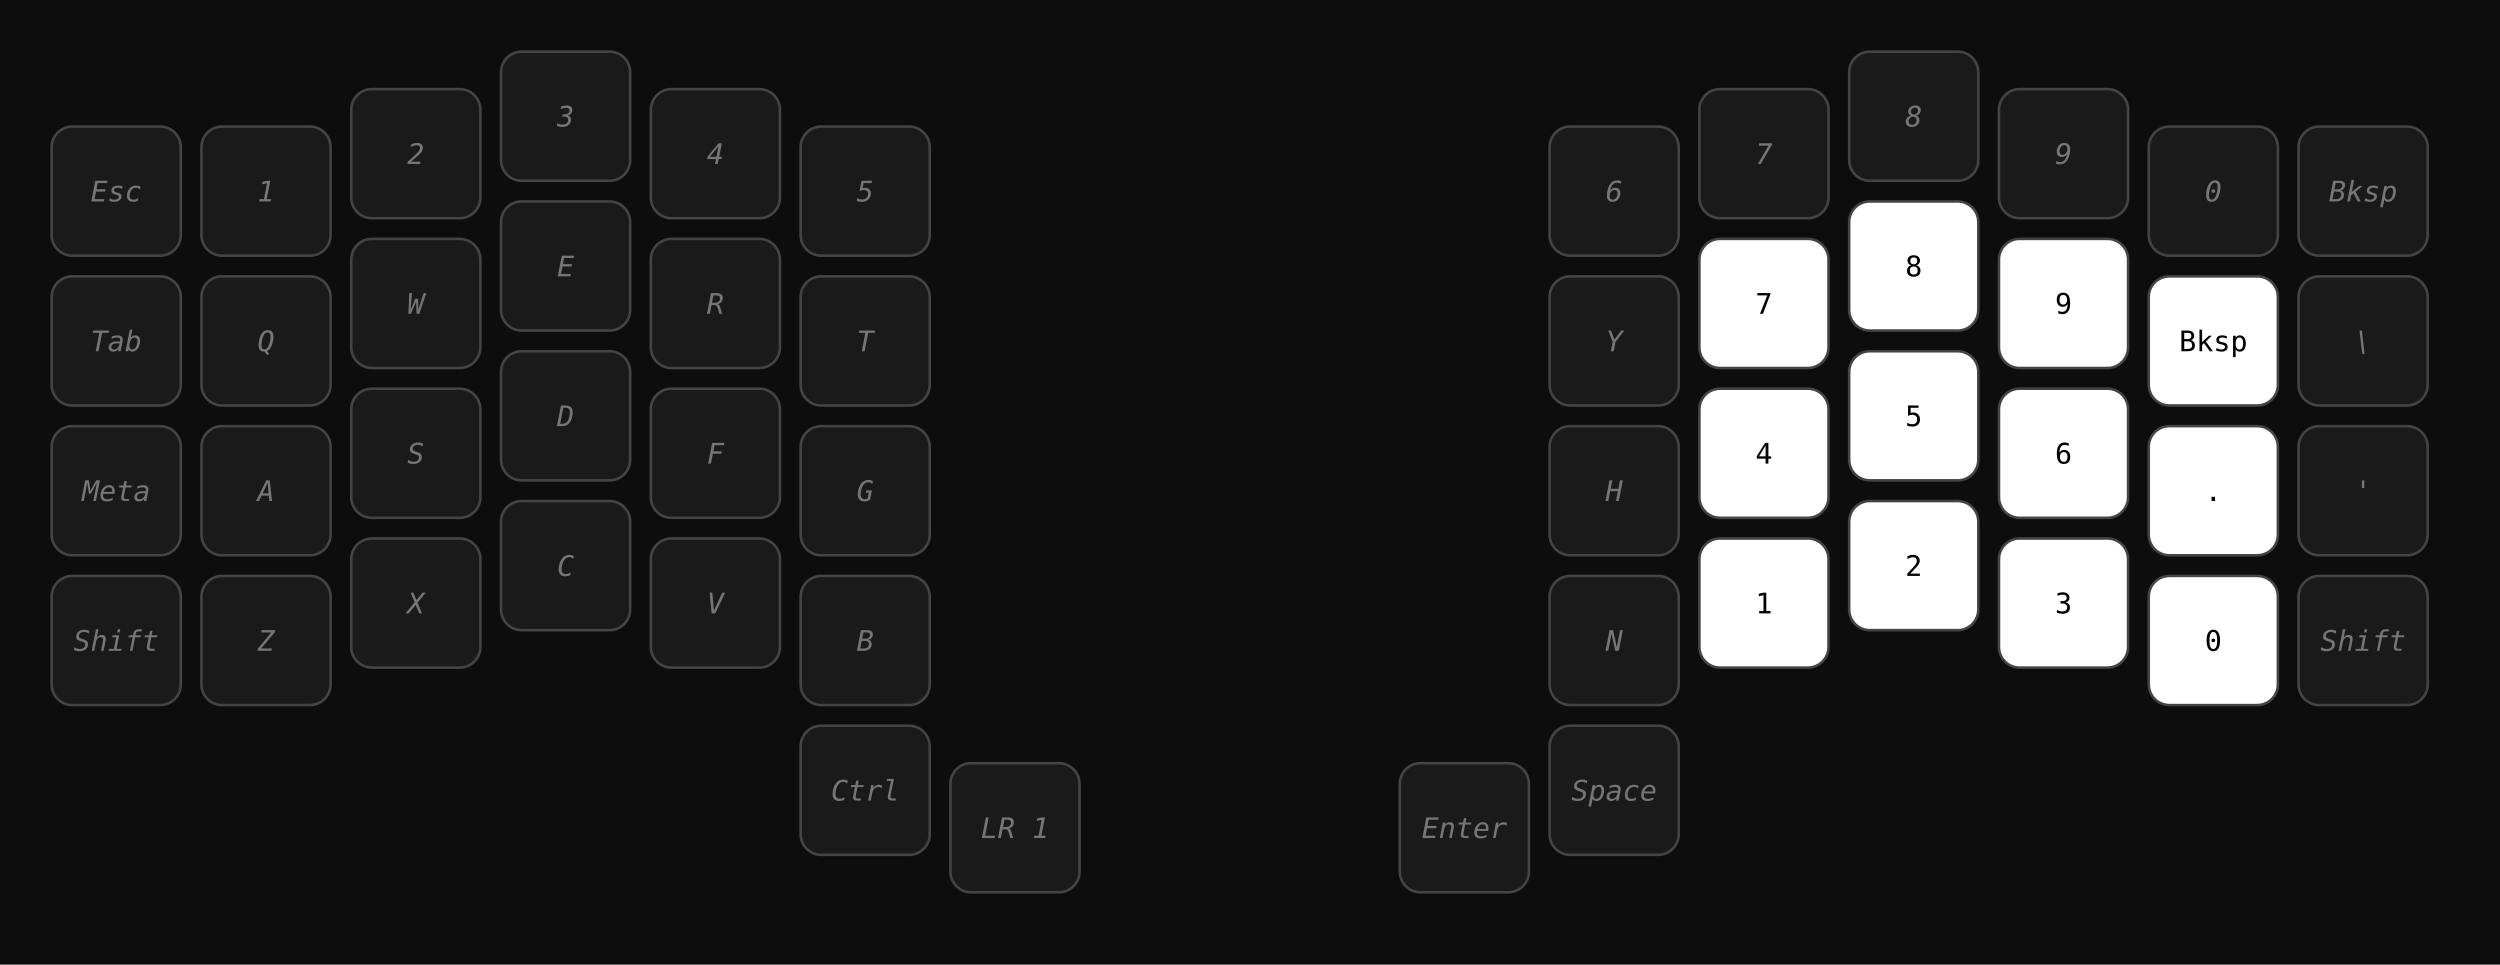
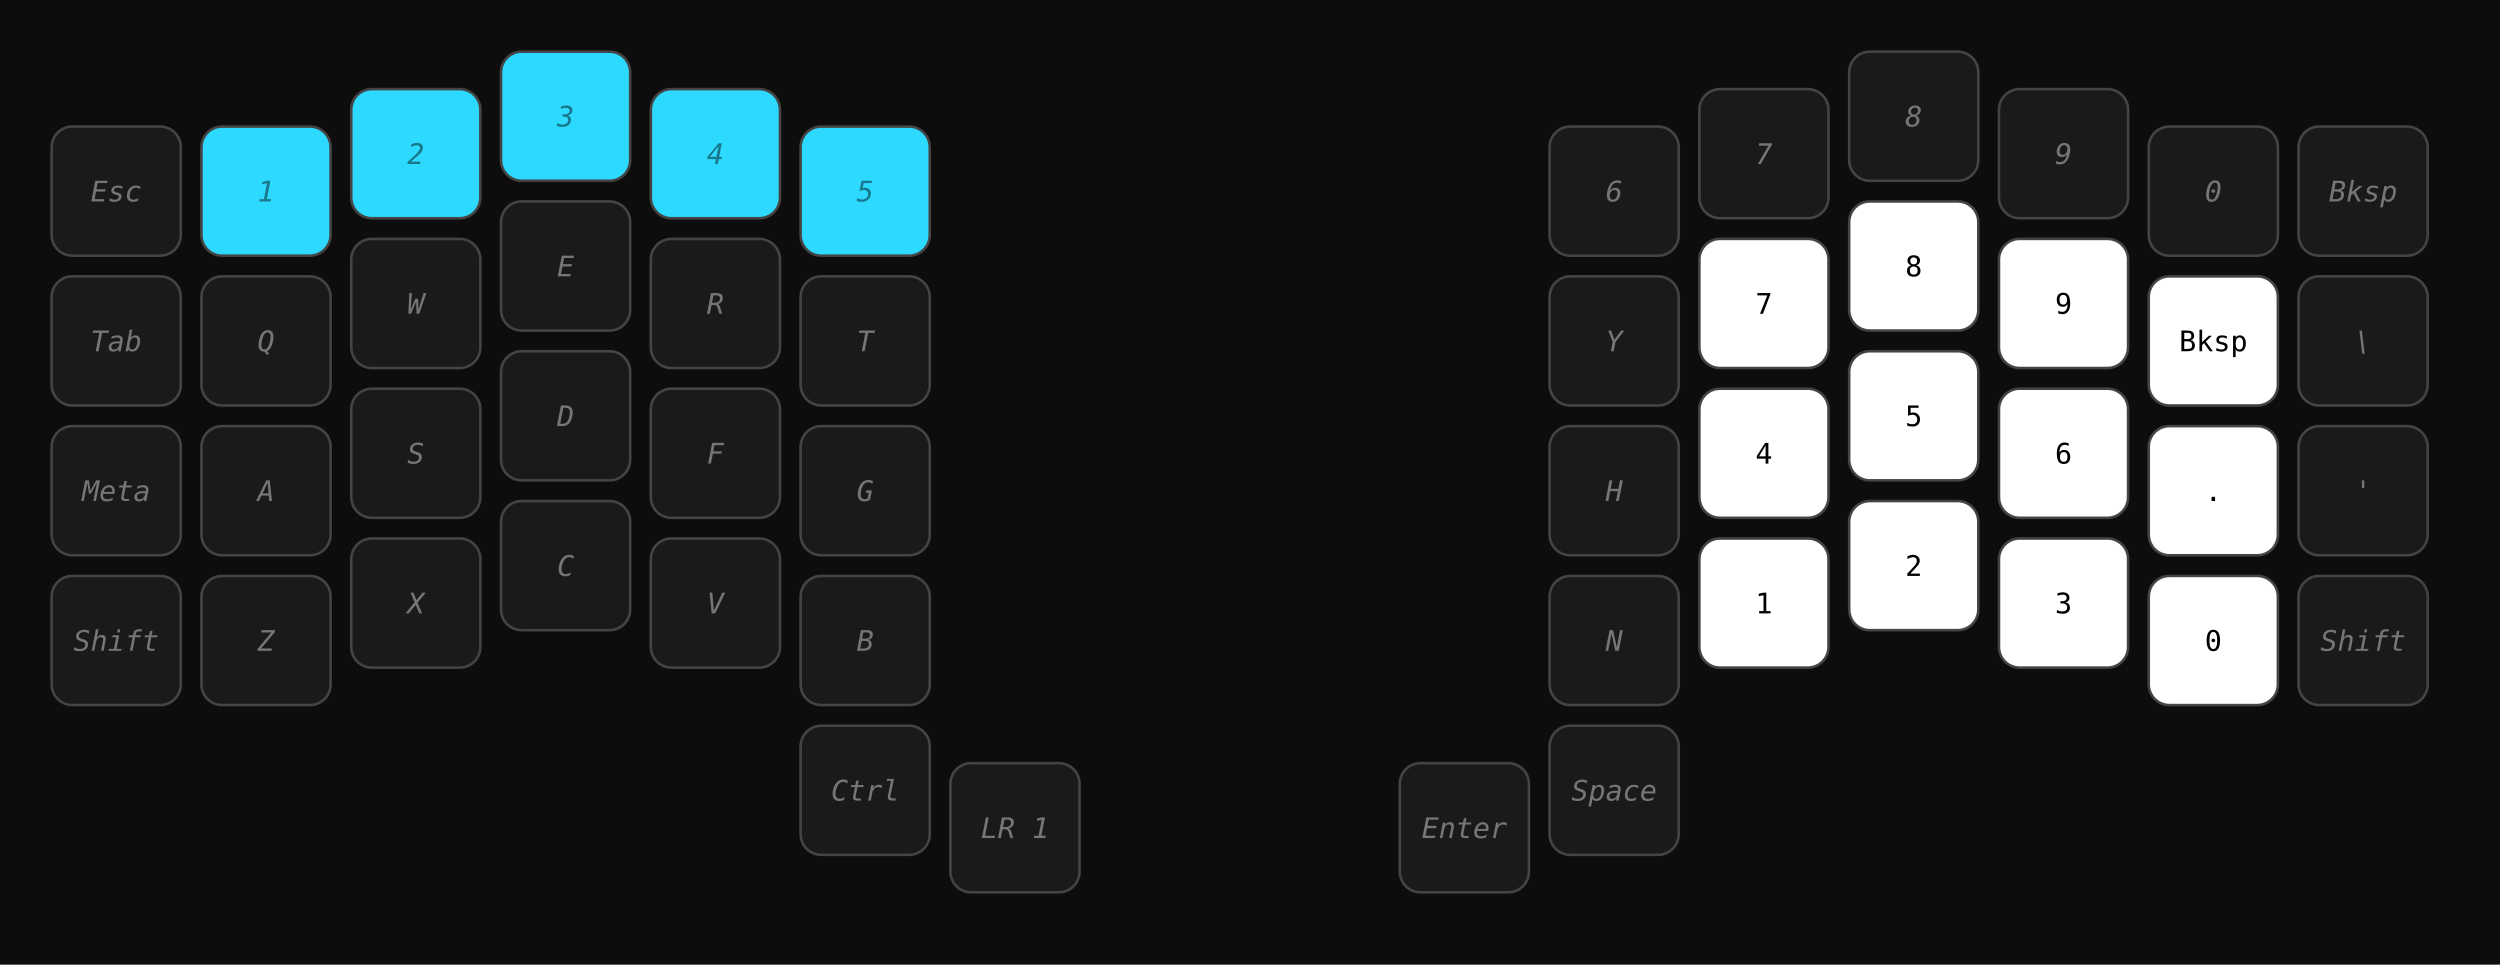
<svg xmlns="http://www.w3.org/2000/svg" width="968" height="373.5" viewBox="0 0 968 373.5" font-family="monospace">
  <rect width="100%" height="100%" fill="#0d0d0d" />
  <rect x="20" y="49.0" width="50" height="50" rx="8" fill="#1a1a1a" stroke="#444" stroke-width="1" />
  <text x="45.0" y="78.0" text-anchor="middle" font-size="11" fill="#e8e8e8" fill-opacity="0.45" font-style="italic">Esc</text>
-   <rect x="78" y="49.0" width="50" height="50" rx="8" fill="#1a1a1a" stroke="#444" stroke-width="1" />
-   <text x="103.0" y="78.0" text-anchor="middle" font-size="11" fill="#e8e8e8" fill-opacity="0.45" font-style="italic">1</text>
-   <rect x="136" y="34.5" width="50" height="50" rx="8" fill="#1a1a1a" stroke="#444" stroke-width="1" />
-   <text x="161.0" y="63.5" text-anchor="middle" font-size="11" fill="#e8e8e8" fill-opacity="0.45" font-style="italic">2</text>
-   <rect x="194" y="20" width="50" height="50" rx="8" fill="#1a1a1a" stroke="#444" stroke-width="1" />
-   <text x="219.0" y="49.0" text-anchor="middle" font-size="11" fill="#e8e8e8" fill-opacity="0.45" font-style="italic">3</text>
-   <rect x="252" y="34.5" width="50" height="50" rx="8" fill="#1a1a1a" stroke="#444" stroke-width="1" />
-   <text x="277.0" y="63.5" text-anchor="middle" font-size="11" fill="#e8e8e8" fill-opacity="0.45" font-style="italic">4</text>
-   <rect x="310" y="49.0" width="50" height="50" rx="8" fill="#1a1a1a" stroke="#444" stroke-width="1" />
-   <text x="335.0" y="78.0" text-anchor="middle" font-size="11" fill="#e8e8e8" fill-opacity="0.45" font-style="italic">5</text>
+   <rect x="78" y="49.0" width="50" height="50" rx="8" fill="#2dd9ff" stroke="#444" stroke-width="1" />
+   <text x="103.0" y="78.0" text-anchor="middle" font-size="11" fill="#000000" fill-opacity="0.45" font-style="italic">1</text>
+   <rect x="136" y="34.5" width="50" height="50" rx="8" fill="#2dd9ff" stroke="#444" stroke-width="1" />
+   <text x="161.0" y="63.5" text-anchor="middle" font-size="11" fill="#000000" fill-opacity="0.45" font-style="italic">2</text>
+   <rect x="194" y="20" width="50" height="50" rx="8" fill="#2dd9ff" stroke="#444" stroke-width="1" />
+   <text x="219.0" y="49.0" text-anchor="middle" font-size="11" fill="#000000" fill-opacity="0.45" font-style="italic">3</text>
+   <rect x="252" y="34.5" width="50" height="50" rx="8" fill="#2dd9ff" stroke="#444" stroke-width="1" />
+   <text x="277.0" y="63.5" text-anchor="middle" font-size="11" fill="#000000" fill-opacity="0.45" font-style="italic">4</text>
+   <rect x="310" y="49.0" width="50" height="50" rx="8" fill="#2dd9ff" stroke="#444" stroke-width="1" />
+   <text x="335.0" y="78.0" text-anchor="middle" font-size="11" fill="#000000" fill-opacity="0.45" font-style="italic">5</text>
  <rect x="600" y="49.0" width="50" height="50" rx="8" fill="#1a1a1a" stroke="#444" stroke-width="1" />
  <text x="625.0" y="78.0" text-anchor="middle" font-size="11" fill="#e8e8e8" fill-opacity="0.45" font-style="italic">6</text>
  <rect x="658" y="34.5" width="50" height="50" rx="8" fill="#1a1a1a" stroke="#444" stroke-width="1" />
  <text x="683.0" y="63.5" text-anchor="middle" font-size="11" fill="#e8e8e8" fill-opacity="0.45" font-style="italic">7</text>
  <rect x="716" y="20" width="50" height="50" rx="8" fill="#1a1a1a" stroke="#444" stroke-width="1" />
  <text x="741.0" y="49.0" text-anchor="middle" font-size="11" fill="#e8e8e8" fill-opacity="0.45" font-style="italic">8</text>
  <rect x="774" y="34.5" width="50" height="50" rx="8" fill="#1a1a1a" stroke="#444" stroke-width="1" />
  <text x="799.0" y="63.5" text-anchor="middle" font-size="11" fill="#e8e8e8" fill-opacity="0.45" font-style="italic">9</text>
  <rect x="832" y="49.0" width="50" height="50" rx="8" fill="#1a1a1a" stroke="#444" stroke-width="1" />
  <text x="857.0" y="78.0" text-anchor="middle" font-size="11" fill="#e8e8e8" fill-opacity="0.45" font-style="italic">0</text>
  <rect x="890" y="49.0" width="50" height="50" rx="8" fill="#1a1a1a" stroke="#444" stroke-width="1" />
  <text x="915.0" y="78.0" text-anchor="middle" font-size="11" fill="#e8e8e8" fill-opacity="0.45" font-style="italic">Bksp</text>
  <rect x="20" y="107.0" width="50" height="50" rx="8" fill="#1a1a1a" stroke="#444" stroke-width="1" />
  <text x="45.0" y="136.0" text-anchor="middle" font-size="11" fill="#e8e8e8" fill-opacity="0.45" font-style="italic">Tab</text>
  <rect x="78" y="107.0" width="50" height="50" rx="8" fill="#1a1a1a" stroke="#444" stroke-width="1" />
  <text x="103.0" y="136.0" text-anchor="middle" font-size="11" fill="#e8e8e8" fill-opacity="0.45" font-style="italic">Q</text>
  <rect x="136" y="92.5" width="50" height="50" rx="8" fill="#1a1a1a" stroke="#444" stroke-width="1" />
  <text x="161.0" y="121.5" text-anchor="middle" font-size="11" fill="#e8e8e8" fill-opacity="0.45" font-style="italic">W</text>
  <rect x="194" y="78" width="50" height="50" rx="8" fill="#1a1a1a" stroke="#444" stroke-width="1" />
  <text x="219.0" y="107.0" text-anchor="middle" font-size="11" fill="#e8e8e8" fill-opacity="0.45" font-style="italic">E</text>
  <rect x="252" y="92.5" width="50" height="50" rx="8" fill="#1a1a1a" stroke="#444" stroke-width="1" />
  <text x="277.0" y="121.5" text-anchor="middle" font-size="11" fill="#e8e8e8" fill-opacity="0.45" font-style="italic">R</text>
  <rect x="310" y="107.0" width="50" height="50" rx="8" fill="#1a1a1a" stroke="#444" stroke-width="1" />
  <text x="335.0" y="136.0" text-anchor="middle" font-size="11" fill="#e8e8e8" fill-opacity="0.45" font-style="italic">T</text>
  <rect x="600" y="107.0" width="50" height="50" rx="8" fill="#1a1a1a" stroke="#444" stroke-width="1" />
  <text x="625.0" y="136.0" text-anchor="middle" font-size="11" fill="#e8e8e8" fill-opacity="0.45" font-style="italic">Y</text>
  <rect x="658" y="92.5" width="50" height="50" rx="8" fill="#ffffff" stroke="#444" stroke-width="1" />
  <text x="683.0" y="121.5" text-anchor="middle" font-size="11" fill="#000000">7</text>
  <rect x="716" y="78" width="50" height="50" rx="8" fill="#ffffff" stroke="#444" stroke-width="1" />
  <text x="741.0" y="107.0" text-anchor="middle" font-size="11" fill="#000000">8</text>
  <rect x="774" y="92.5" width="50" height="50" rx="8" fill="#ffffff" stroke="#444" stroke-width="1" />
  <text x="799.0" y="121.5" text-anchor="middle" font-size="11" fill="#000000">9</text>
  <rect x="832" y="107.0" width="50" height="50" rx="8" fill="#ffffff" stroke="#444" stroke-width="1" />
  <text x="857.0" y="136.0" text-anchor="middle" font-size="11" fill="#000000">Bksp</text>
  <rect x="890" y="107.0" width="50" height="50" rx="8" fill="#1a1a1a" stroke="#444" stroke-width="1" />
  <text x="915.0" y="136.0" text-anchor="middle" font-size="11" fill="#e8e8e8" fill-opacity="0.45" font-style="italic">\</text>
  <rect x="20" y="165.0" width="50" height="50" rx="8" fill="#1a1a1a" stroke="#444" stroke-width="1" />
  <text x="45.0" y="194.0" text-anchor="middle" font-size="11" fill="#e8e8e8" fill-opacity="0.45" font-style="italic">Meta</text>
  <rect x="78" y="165.0" width="50" height="50" rx="8" fill="#1a1a1a" stroke="#444" stroke-width="1" />
  <text x="103.0" y="194.0" text-anchor="middle" font-size="11" fill="#e8e8e8" fill-opacity="0.45" font-style="italic">A</text>
  <rect x="136" y="150.5" width="50" height="50" rx="8" fill="#1a1a1a" stroke="#444" stroke-width="1" />
  <text x="161.0" y="179.5" text-anchor="middle" font-size="11" fill="#e8e8e8" fill-opacity="0.45" font-style="italic">S</text>
  <rect x="194" y="136" width="50" height="50" rx="8" fill="#1a1a1a" stroke="#444" stroke-width="1" />
  <text x="219.0" y="165.0" text-anchor="middle" font-size="11" fill="#e8e8e8" fill-opacity="0.45" font-style="italic">D</text>
  <rect x="252" y="150.5" width="50" height="50" rx="8" fill="#1a1a1a" stroke="#444" stroke-width="1" />
  <text x="277.0" y="179.5" text-anchor="middle" font-size="11" fill="#e8e8e8" fill-opacity="0.45" font-style="italic">F</text>
  <rect x="310" y="165.0" width="50" height="50" rx="8" fill="#1a1a1a" stroke="#444" stroke-width="1" />
  <text x="335.0" y="194.0" text-anchor="middle" font-size="11" fill="#e8e8e8" fill-opacity="0.45" font-style="italic">G</text>
  <rect x="600" y="165.0" width="50" height="50" rx="8" fill="#1a1a1a" stroke="#444" stroke-width="1" />
  <text x="625.0" y="194.0" text-anchor="middle" font-size="11" fill="#e8e8e8" fill-opacity="0.45" font-style="italic">H</text>
  <rect x="658" y="150.5" width="50" height="50" rx="8" fill="#ffffff" stroke="#444" stroke-width="1" />
  <text x="683.0" y="179.5" text-anchor="middle" font-size="11" fill="#000000">4</text>
  <rect x="716" y="136" width="50" height="50" rx="8" fill="#ffffff" stroke="#444" stroke-width="1" />
  <text x="741.0" y="165.0" text-anchor="middle" font-size="11" fill="#000000">5</text>
  <rect x="774" y="150.5" width="50" height="50" rx="8" fill="#ffffff" stroke="#444" stroke-width="1" />
  <text x="799.0" y="179.5" text-anchor="middle" font-size="11" fill="#000000">6</text>
  <rect x="832" y="165.0" width="50" height="50" rx="8" fill="#ffffff" stroke="#444" stroke-width="1" />
  <text x="857.0" y="194.0" text-anchor="middle" font-size="11" fill="#000000">.</text>
  <rect x="890" y="165.0" width="50" height="50" rx="8" fill="#1a1a1a" stroke="#444" stroke-width="1" />
  <text x="915.0" y="194.0" text-anchor="middle" font-size="11" fill="#e8e8e8" fill-opacity="0.45" font-style="italic">'</text>
  <rect x="20" y="223.0" width="50" height="50" rx="8" fill="#1a1a1a" stroke="#444" stroke-width="1" />
  <text x="45.0" y="252.0" text-anchor="middle" font-size="11" fill="#e8e8e8" fill-opacity="0.45" font-style="italic">Shift</text>
  <rect x="78" y="223.0" width="50" height="50" rx="8" fill="#1a1a1a" stroke="#444" stroke-width="1" />
  <text x="103.0" y="252.0" text-anchor="middle" font-size="11" fill="#e8e8e8" fill-opacity="0.45" font-style="italic">Z</text>
  <rect x="136" y="208.5" width="50" height="50" rx="8" fill="#1a1a1a" stroke="#444" stroke-width="1" />
  <text x="161.0" y="237.5" text-anchor="middle" font-size="11" fill="#e8e8e8" fill-opacity="0.45" font-style="italic">X</text>
  <rect x="194" y="194" width="50" height="50" rx="8" fill="#1a1a1a" stroke="#444" stroke-width="1" />
  <text x="219.0" y="223.0" text-anchor="middle" font-size="11" fill="#e8e8e8" fill-opacity="0.45" font-style="italic">C</text>
  <rect x="252" y="208.5" width="50" height="50" rx="8" fill="#1a1a1a" stroke="#444" stroke-width="1" />
  <text x="277.0" y="237.5" text-anchor="middle" font-size="11" fill="#e8e8e8" fill-opacity="0.45" font-style="italic">V</text>
  <rect x="310" y="223.0" width="50" height="50" rx="8" fill="#1a1a1a" stroke="#444" stroke-width="1" />
  <text x="335.0" y="252.0" text-anchor="middle" font-size="11" fill="#e8e8e8" fill-opacity="0.45" font-style="italic">B</text>
  <rect x="600" y="223.0" width="50" height="50" rx="8" fill="#1a1a1a" stroke="#444" stroke-width="1" />
  <text x="625.0" y="252.0" text-anchor="middle" font-size="11" fill="#e8e8e8" fill-opacity="0.45" font-style="italic">N</text>
  <rect x="658" y="208.5" width="50" height="50" rx="8" fill="#ffffff" stroke="#444" stroke-width="1" />
  <text x="683.0" y="237.5" text-anchor="middle" font-size="11" fill="#000000">1</text>
  <rect x="716" y="194" width="50" height="50" rx="8" fill="#ffffff" stroke="#444" stroke-width="1" />
  <text x="741.0" y="223.0" text-anchor="middle" font-size="11" fill="#000000">2</text>
  <rect x="774" y="208.5" width="50" height="50" rx="8" fill="#ffffff" stroke="#444" stroke-width="1" />
  <text x="799.0" y="237.5" text-anchor="middle" font-size="11" fill="#000000">3</text>
  <rect x="832" y="223.0" width="50" height="50" rx="8" fill="#ffffff" stroke="#444" stroke-width="1" />
  <text x="857.0" y="252.0" text-anchor="middle" font-size="11" fill="#000000">0</text>
  <rect x="890" y="223.0" width="50" height="50" rx="8" fill="#1a1a1a" stroke="#444" stroke-width="1" />
  <text x="915.0" y="252.0" text-anchor="middle" font-size="11" fill="#e8e8e8" fill-opacity="0.45" font-style="italic">Shift</text>
  <rect x="310" y="281.0" width="50" height="50" rx="8" fill="#1a1a1a" stroke="#444" stroke-width="1" />
  <text x="335.0" y="310.0" text-anchor="middle" font-size="11" fill="#e8e8e8" fill-opacity="0.45" font-style="italic">Ctrl</text>
  <rect x="368" y="295.5" width="50" height="50" rx="8" fill="#1a1a1a" stroke="#444" stroke-width="1" />
  <text x="393.0" y="324.5" text-anchor="middle" font-size="11" fill="#e8e8e8" fill-opacity="0.45" font-style="italic">LR 1</text>
  <rect x="542" y="295.5" width="50" height="50" rx="8" fill="#1a1a1a" stroke="#444" stroke-width="1" />
  <text x="567.0" y="324.5" text-anchor="middle" font-size="11" fill="#e8e8e8" fill-opacity="0.45" font-style="italic">Enter</text>
  <rect x="600" y="281.0" width="50" height="50" rx="8" fill="#1a1a1a" stroke="#444" stroke-width="1" />
  <text x="625.0" y="310.0" text-anchor="middle" font-size="11" fill="#e8e8e8" fill-opacity="0.45" font-style="italic">Space</text>
</svg>
